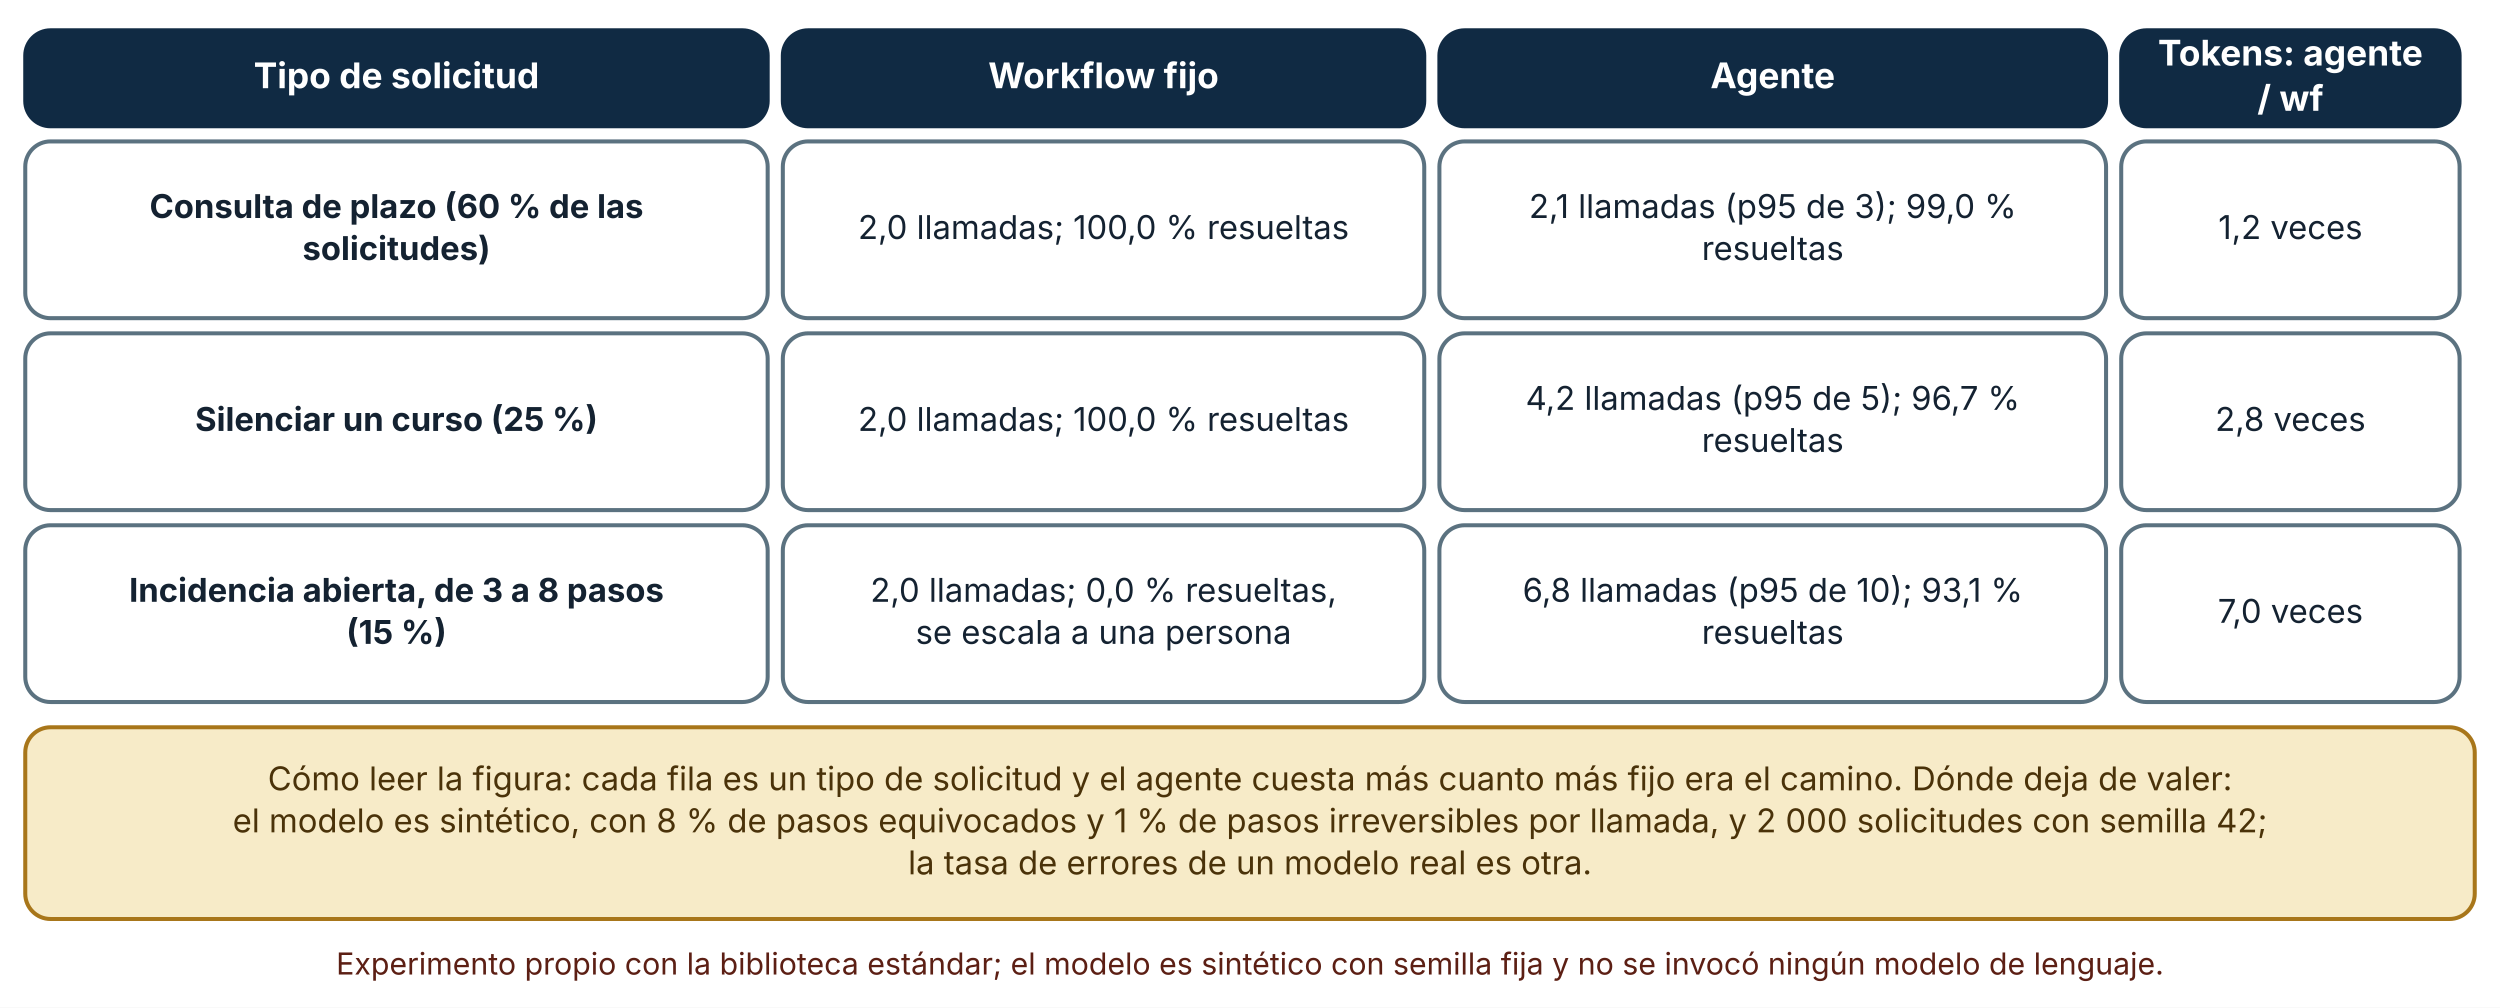
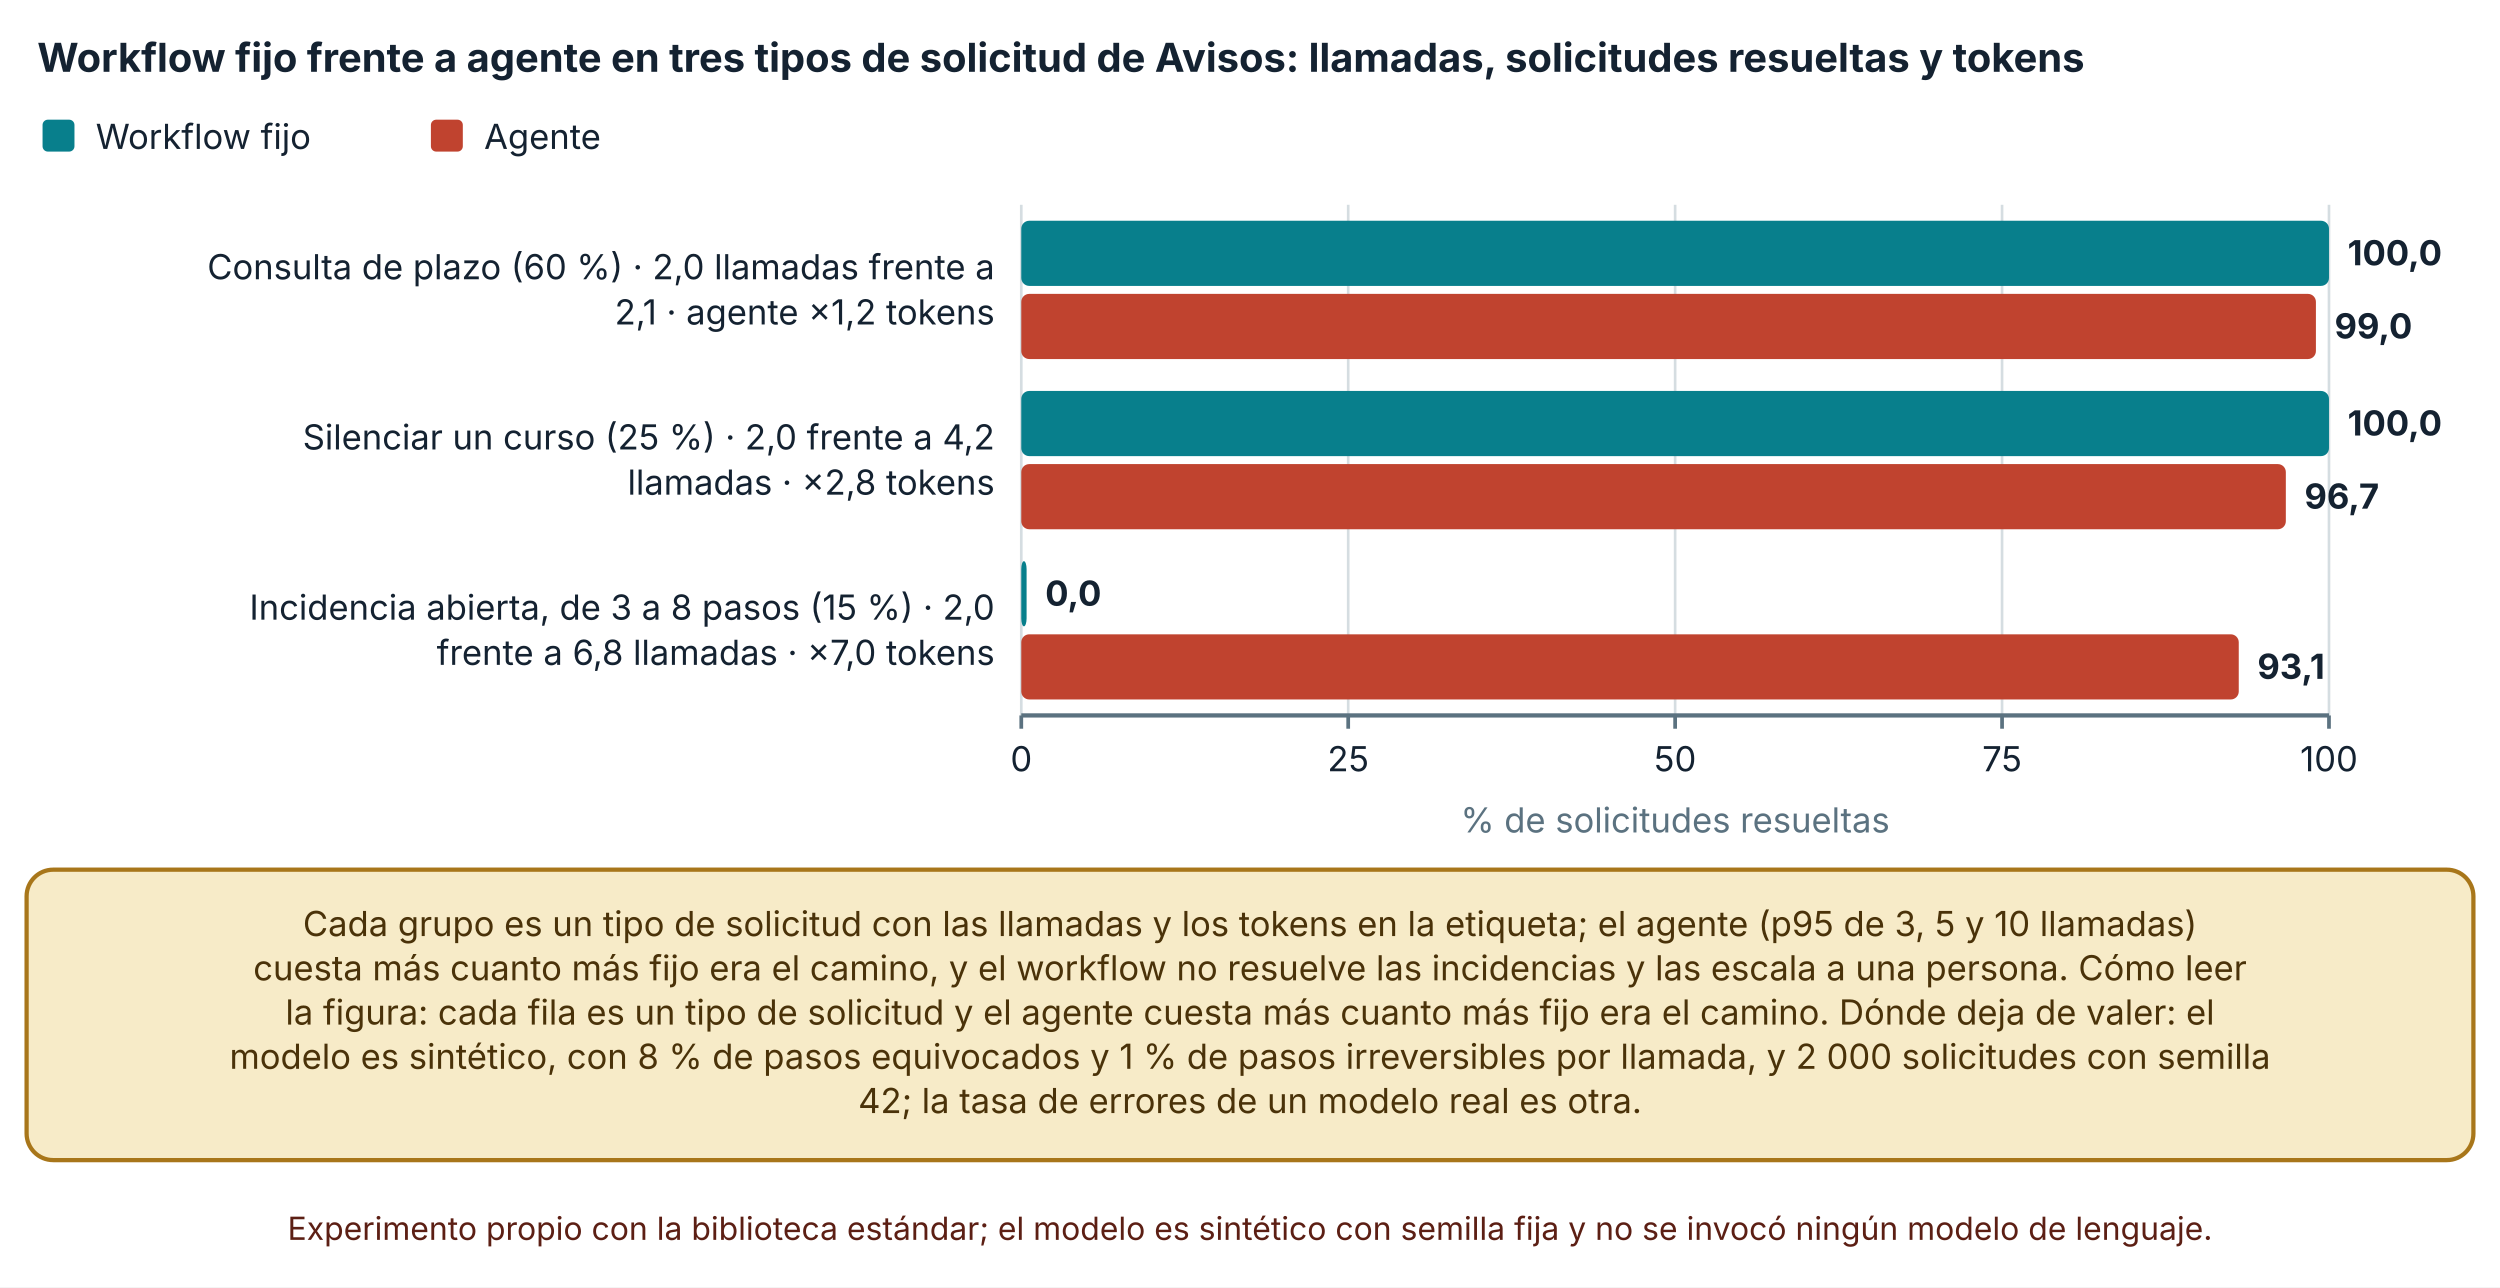
- <svg xmlns="http://www.w3.org/2000/svg" viewBox="0 0 990 399" width="990" height="399" role="img" aria-labelledby="t d" font-family="Inter, 'Segoe UI', system-ui, -apple-system, sans-serif">
+ <svg xmlns="http://www.w3.org/2000/svg" viewBox="0 0 940 484" width="940" height="484" role="img" aria-labelledby="t d" font-family="Inter, 'Segoe UI', system-ui, -apple-system, sans-serif">
  <defs>
    <marker id="arrow" viewBox="0 0 10 10" refX="9" refY="5" markerWidth="8" markerHeight="8" orient="auto-start-reverse">
      <path d="M0,0 L10,5 L0,10 z" fill="#32505f" />
    </marker>
    <marker id="arrow-coral" viewBox="0 0 10 10" refX="9" refY="5" markerWidth="8" markerHeight="8" orient="auto-start-reverse">
      <path d="M0,0 L10,5 L0,10 z" fill="#c0432f" />
    </marker>
  </defs>
-   <rect width="990" height="399" fill="#ffffff" />
-   <rect x="10" y="12" width="294" height="38" rx="10" fill="#102a43" stroke="#102a43" stroke-width="1.6" />
-   <text x="157" y="34.92" font-size="14" text-anchor="middle" font-weight="700" fill="#ffffff">
-     <tspan x="157" dy="0">Tipo de solicitud</tspan>
+   <rect width="940" height="484" fill="#ffffff" />
+   <text x="14" y="27" font-size="15" text-anchor="start" font-weight="700" fill="#142231">
+     <tspan x="14" dy="0">Workflow fijo frente a agente en tres tipos de solicitud de Avisos: llamadas, solicitudes resueltas y tokens</tspan>
  </text>
-   <rect x="310" y="12" width="254" height="38" rx="10" fill="#102a43" stroke="#102a43" stroke-width="1.6" />
-   <text x="437" y="34.92" font-size="14" text-anchor="middle" font-weight="700" fill="#ffffff">
-     <tspan x="437" dy="0">Workflow fijo</tspan>
+   <rect x="16" y="45" width="12" height="12" rx="2" fill="#087f8c" />
+   <text x="36" y="56" font-size="13" text-anchor="start" font-weight="400" fill="#142231">
+     <tspan x="36" dy="0">Workflow fijo</tspan>
  </text>
-   <rect x="570" y="12" width="264" height="38" rx="10" fill="#102a43" stroke="#102a43" stroke-width="1.6" />
-   <text x="702" y="34.92" font-size="14" text-anchor="middle" font-weight="700" fill="#ffffff">
-     <tspan x="702" dy="0">Agente</tspan>
+   <rect x="162.02" y="45" width="12" height="12" rx="2" fill="#c0432f" />
+   <text x="182.02" y="56" font-size="13" text-anchor="start" font-weight="400" fill="#142231">
+     <tspan x="182.02" dy="0">Agente</tspan>
  </text>
-   <rect x="840" y="12" width="134" height="38" rx="10" fill="#102a43" stroke="#102a43" stroke-width="1.6" />
-   <text x="907" y="25.96" font-size="14" text-anchor="middle" font-weight="700" fill="#ffffff">
-     <tspan x="907" dy="0">Tokens: agente</tspan>
+   <line x1="384" y1="77" x2="384" y2="269" stroke="#d5dde1" stroke-width="1" />
+   <line x1="384" y1="269" x2="384" y2="274" stroke="#5b7280" stroke-width="1.4" />
+   <text x="384" y="290" font-size="13" text-anchor="middle" font-weight="400" fill="#142231">
+     <tspan x="384" dy="0">0</tspan>
  </text>
-   <text x="907" y="43.88" font-size="14" text-anchor="middle" font-weight="700" fill="#ffffff">
-     <tspan x="907" dy="0">/ wf</tspan>
+   <line x1="506.925" y1="77" x2="506.925" y2="269" stroke="#d5dde1" stroke-width="1" />
+   <line x1="506.925" y1="269" x2="506.925" y2="274" stroke="#5b7280" stroke-width="1.4" />
+   <text x="506.925" y="290" font-size="13" text-anchor="middle" font-weight="400" fill="#142231">
+     <tspan x="506.925" dy="0">25</tspan>
  </text>
-   <rect x="10" y="56" width="294" height="70" rx="10" fill="#ffffff" stroke="#5b7280" stroke-width="1.6" />
-   <text x="157" y="86.32" font-size="13" text-anchor="middle" font-weight="700" fill="#142231">
-     <tspan x="157" dy="0">Consulta de plazo (60 % de las</tspan>
+   <line x1="629.85" y1="77" x2="629.85" y2="269" stroke="#d5dde1" stroke-width="1" />
+   <line x1="629.85" y1="269" x2="629.85" y2="274" stroke="#5b7280" stroke-width="1.4" />
+   <text x="629.85" y="290" font-size="13" text-anchor="middle" font-weight="400" fill="#142231">
+     <tspan x="629.85" dy="0">50</tspan>
  </text>
-   <text x="157" y="102.96" font-size="13" text-anchor="middle" font-weight="700" fill="#142231">
-     <tspan x="157" dy="0">solicitudes)</tspan>
+   <line x1="752.775" y1="77" x2="752.775" y2="269" stroke="#d5dde1" stroke-width="1" />
+   <line x1="752.775" y1="269" x2="752.775" y2="274" stroke="#5b7280" stroke-width="1.4" />
+   <text x="752.775" y="290" font-size="13" text-anchor="middle" font-weight="400" fill="#142231">
+     <tspan x="752.775" dy="0">75</tspan>
  </text>
-   <rect x="310" y="56" width="254" height="70" rx="10" fill="#ffffff" stroke="#5b7280" stroke-width="1.6" />
-   <text x="437" y="94.64" font-size="13" text-anchor="middle" font-weight="400" fill="#142231">
-     <tspan x="437" dy="0">2,0 llamadas; 100,0 % resueltas</tspan>
+   <line x1="875.7" y1="77" x2="875.7" y2="269" stroke="#d5dde1" stroke-width="1" />
+   <line x1="875.7" y1="269" x2="875.7" y2="274" stroke="#5b7280" stroke-width="1.4" />
+   <text x="875.7" y="290" font-size="13" text-anchor="middle" font-weight="400" fill="#142231">
+     <tspan x="875.7" dy="0">100</tspan>
  </text>
-   <rect x="570" y="56" width="264" height="70" rx="10" fill="#ffffff" stroke="#5b7280" stroke-width="1.6" />
-   <text x="702" y="86.32" font-size="13" text-anchor="middle" font-weight="400" fill="#142231">
-     <tspan x="702" dy="0">2,1 llamadas (p95 de 3); 99,0 %</tspan>
+   <line x1="384" y1="269" x2="875.7" y2="269" stroke="#5b7280" stroke-width="1.6" />
+   <text x="374" y="105" font-size="13" text-anchor="end" font-weight="400" fill="#142231">
+     <tspan x="374" dy="0">Consulta de plazo (60 %) · 2,0 llamadas frente a</tspan>
  </text>
-   <text x="702" y="102.96" font-size="13" text-anchor="middle" font-weight="400" fill="#142231">
-     <tspan x="702" dy="0">resueltas</tspan>
+   <text x="374" y="122" font-size="13" text-anchor="end" font-weight="400" fill="#142231">
+     <tspan x="374" dy="0">2,1 · agente ×1,2 tokens</tspan>
  </text>
-   <rect x="840" y="56" width="134" height="70" rx="10" fill="#ffffff" stroke="#5b7280" stroke-width="1.6" />
-   <text x="907" y="94.64" font-size="13" text-anchor="middle" font-weight="400" fill="#142231">
-     <tspan x="907" dy="0">1,2 veces</tspan>
+   <text x="374" y="169" font-size="13" text-anchor="end" font-weight="400" fill="#142231">
+     <tspan x="374" dy="0">Silenciar un curso (25 %) · 2,0 frente a 4,2</tspan>
  </text>
-   <rect x="10" y="132" width="294" height="70" rx="10" fill="#ffffff" stroke="#5b7280" stroke-width="1.6" />
-   <text x="157" y="170.64" font-size="13" text-anchor="middle" font-weight="700" fill="#142231">
-     <tspan x="157" dy="0">Silenciar un curso (25 %)</tspan>
+   <text x="374" y="186" font-size="13" text-anchor="end" font-weight="400" fill="#142231">
+     <tspan x="374" dy="0">llamadas · ×2,8 tokens</tspan>
  </text>
-   <rect x="310" y="132" width="254" height="70" rx="10" fill="#ffffff" stroke="#5b7280" stroke-width="1.6" />
-   <text x="437" y="170.64" font-size="13" text-anchor="middle" font-weight="400" fill="#142231">
-     <tspan x="437" dy="0">2,0 llamadas; 100,0 % resueltas</tspan>
+   <text x="374" y="233" font-size="13" text-anchor="end" font-weight="400" fill="#142231">
+     <tspan x="374" dy="0">Incidencia abierta, de 3 a 8 pasos (15 %) · 2,0</tspan>
  </text>
-   <rect x="570" y="132" width="264" height="70" rx="10" fill="#ffffff" stroke="#5b7280" stroke-width="1.6" />
-   <text x="702" y="162.32" font-size="13" text-anchor="middle" font-weight="400" fill="#142231">
-     <tspan x="702" dy="0">4,2 llamadas (p95 de 5); 96,7 %</tspan>
+   <text x="374" y="250" font-size="13" text-anchor="end" font-weight="400" fill="#142231">
+     <tspan x="374" dy="0">frente a 6,8 llamadas · ×7,0 tokens</tspan>
  </text>
-   <text x="702" y="178.96" font-size="13" text-anchor="middle" font-weight="400" fill="#142231">
-     <tspan x="702" dy="0">resueltas</tspan>
+   <rect x="384" y="83" width="491.7" height="24.5" rx="3" fill="#087f8c" />
+   <text x="882.7" y="99.75" font-size="13" text-anchor="start" font-weight="700" fill="#142231">
+     <tspan x="882.7" dy="0">100,0</tspan>
  </text>
-   <rect x="840" y="132" width="134" height="70" rx="10" fill="#ffffff" stroke="#5b7280" stroke-width="1.6" />
-   <text x="907" y="170.64" font-size="13" text-anchor="middle" font-weight="400" fill="#142231">
-     <tspan x="907" dy="0">2,8 veces</tspan>
+   <rect x="384" y="110.5" width="486.783" height="24.5" rx="3" fill="#c0432f" />
+   <text x="877.783" y="127.25" font-size="13" text-anchor="start" font-weight="700" fill="#142231">
+     <tspan x="877.783" dy="0">99,0</tspan>
  </text>
-   <rect x="10" y="208" width="294" height="70" rx="10" fill="#ffffff" stroke="#5b7280" stroke-width="1.6" />
-   <text x="157" y="238.32" font-size="13" text-anchor="middle" font-weight="700" fill="#142231">
-     <tspan x="157" dy="0">Incidencia abierta, de 3 a 8 pasos</tspan>
+   <rect x="384" y="147" width="491.7" height="24.5" rx="3" fill="#087f8c" />
+   <text x="882.7" y="163.75" font-size="13" text-anchor="start" font-weight="700" fill="#142231">
+     <tspan x="882.7" dy="0">100,0</tspan>
  </text>
-   <text x="157" y="254.96" font-size="13" text-anchor="middle" font-weight="700" fill="#142231">
-     <tspan x="157" dy="0">(15 %)</tspan>
+   <rect x="384" y="174.5" width="475.474" height="24.5" rx="3" fill="#c0432f" />
+   <text x="866.474" y="191.25" font-size="13" text-anchor="start" font-weight="700" fill="#142231">
+     <tspan x="866.474" dy="0">96,7</tspan>
  </text>
-   <rect x="310" y="208" width="254" height="70" rx="10" fill="#ffffff" stroke="#5b7280" stroke-width="1.6" />
-   <text x="437" y="238.32" font-size="13" text-anchor="middle" font-weight="400" fill="#142231">
-     <tspan x="437" dy="0">2,0 llamadas; 0,0 % resueltas,</tspan>
+   <rect x="384" y="211" width="2" height="24.5" rx="3" fill="#087f8c" />
+   <text x="393" y="227.75" font-size="13" text-anchor="start" font-weight="700" fill="#142231">
+     <tspan x="393" dy="0">0,0</tspan>
  </text>
-   <text x="437" y="254.96" font-size="13" text-anchor="middle" font-weight="400" fill="#142231">
-     <tspan x="437" dy="0">se escala a una persona</tspan>
+   <rect x="384" y="238.5" width="457.773" height="24.5" rx="3" fill="#c0432f" />
+   <text x="848.773" y="255.25" font-size="13" text-anchor="start" font-weight="700" fill="#142231">
+     <tspan x="848.773" dy="0">93,1</tspan>
  </text>
-   <rect x="570" y="208" width="264" height="70" rx="10" fill="#ffffff" stroke="#5b7280" stroke-width="1.6" />
-   <text x="702" y="238.32" font-size="13" text-anchor="middle" font-weight="400" fill="#142231">
-     <tspan x="702" dy="0">6,8 llamadas (p95 de 10); 93,1 %</tspan>
+   <text x="629.85" y="313" font-size="13" text-anchor="middle" font-weight="400" fill="#5b7280">
+     <tspan x="629.85" dy="0">% de solicitudes resueltas</tspan>
  </text>
-   <text x="702" y="254.96" font-size="13" text-anchor="middle" font-weight="400" fill="#142231">
-     <tspan x="702" dy="0">resueltas</tspan>
+   <rect x="10" y="327" width="920" height="109.2" rx="10" fill="#f7ebc8" stroke="#a8761a" stroke-width="1.6" />
+   <text x="470" y="351.96" font-size="13" text-anchor="middle" font-weight="400" fill="#4a3209">
+     <tspan x="470" dy="0">Cada grupo es un tipo de solicitud con las llamadas y los tokens en la etiqueta; el agente (p95 de 3, 5 y 10 llamadas)</tspan>
  </text>
-   <rect x="840" y="208" width="134" height="70" rx="10" fill="#ffffff" stroke="#5b7280" stroke-width="1.6" />
-   <text x="907" y="246.64" font-size="13" text-anchor="middle" font-weight="400" fill="#142231">
-     <tspan x="907" dy="0">7,0 veces</tspan>
+   <text x="470" y="368.6" font-size="13" text-anchor="middle" font-weight="400" fill="#4a3209">
+     <tspan x="470" dy="0">cuesta más cuanto más fijo era el camino, y el workflow no resuelve las incidencias y las escala a una persona. Cómo leer</tspan>
  </text>
-   <rect x="10" y="288" width="970" height="75.92" rx="10" fill="#f7ebc8" stroke="#a8761a" stroke-width="1.6" />
-   <text x="495" y="312.96" font-size="13" text-anchor="middle" font-weight="400" fill="#4a3209">
-     <tspan x="495" dy="0">Cómo leer la figura: cada fila es un tipo de solicitud y el agente cuesta más cuanto más fijo era el camino. Dónde deja de valer:</tspan>
+   <text x="470" y="385.24" font-size="13" text-anchor="middle" font-weight="400" fill="#4a3209">
+     <tspan x="470" dy="0">la figura: cada fila es un tipo de solicitud y el agente cuesta más cuanto más fijo era el camino. Dónde deja de valer: el</tspan>
  </text>
-   <text x="495" y="329.6" font-size="13" text-anchor="middle" font-weight="400" fill="#4a3209">
-     <tspan x="495" dy="0">el modelo es sintético, con 8 % de pasos equivocados y 1 % de pasos irreversibles por llamada, y 2 000 solicitudes con semilla 42;</tspan>
+   <text x="470" y="401.88" font-size="13" text-anchor="middle" font-weight="400" fill="#4a3209">
+     <tspan x="470" dy="0">modelo es sintético, con 8 % de pasos equivocados y 1 % de pasos irreversibles por llamada, y 2 000 solicitudes con semilla</tspan>
  </text>
-   <text x="495" y="346.24" font-size="13" text-anchor="middle" font-weight="400" fill="#4a3209">
-     <tspan x="495" dy="0">la tasa de errores de un modelo real es otra.</tspan>
+   <text x="470" y="418.52" font-size="13" text-anchor="middle" font-weight="400" fill="#4a3209">
+     <tspan x="470" dy="0">42; la tasa de errores de un modelo real es otra.</tspan>
  </text>
-   <text x="495" y="385.92" font-size="12" text-anchor="middle" font-weight="400" fill="#5c1f14">
-     <tspan x="495" dy="0">Experimento propio con la biblioteca estándar; el modelo es sintético con semilla fija y no se invocó ningún modelo de lenguaje.</tspan>
+   <text x="470" y="466.2" font-size="12" text-anchor="middle" font-weight="400" fill="#5c1f14">
+     <tspan x="470" dy="0">Experimento propio con la biblioteca estándar; el modelo es sintético con semilla fija y no se invocó ningún modelo de lenguaje.</tspan>
  </text>
</svg>
